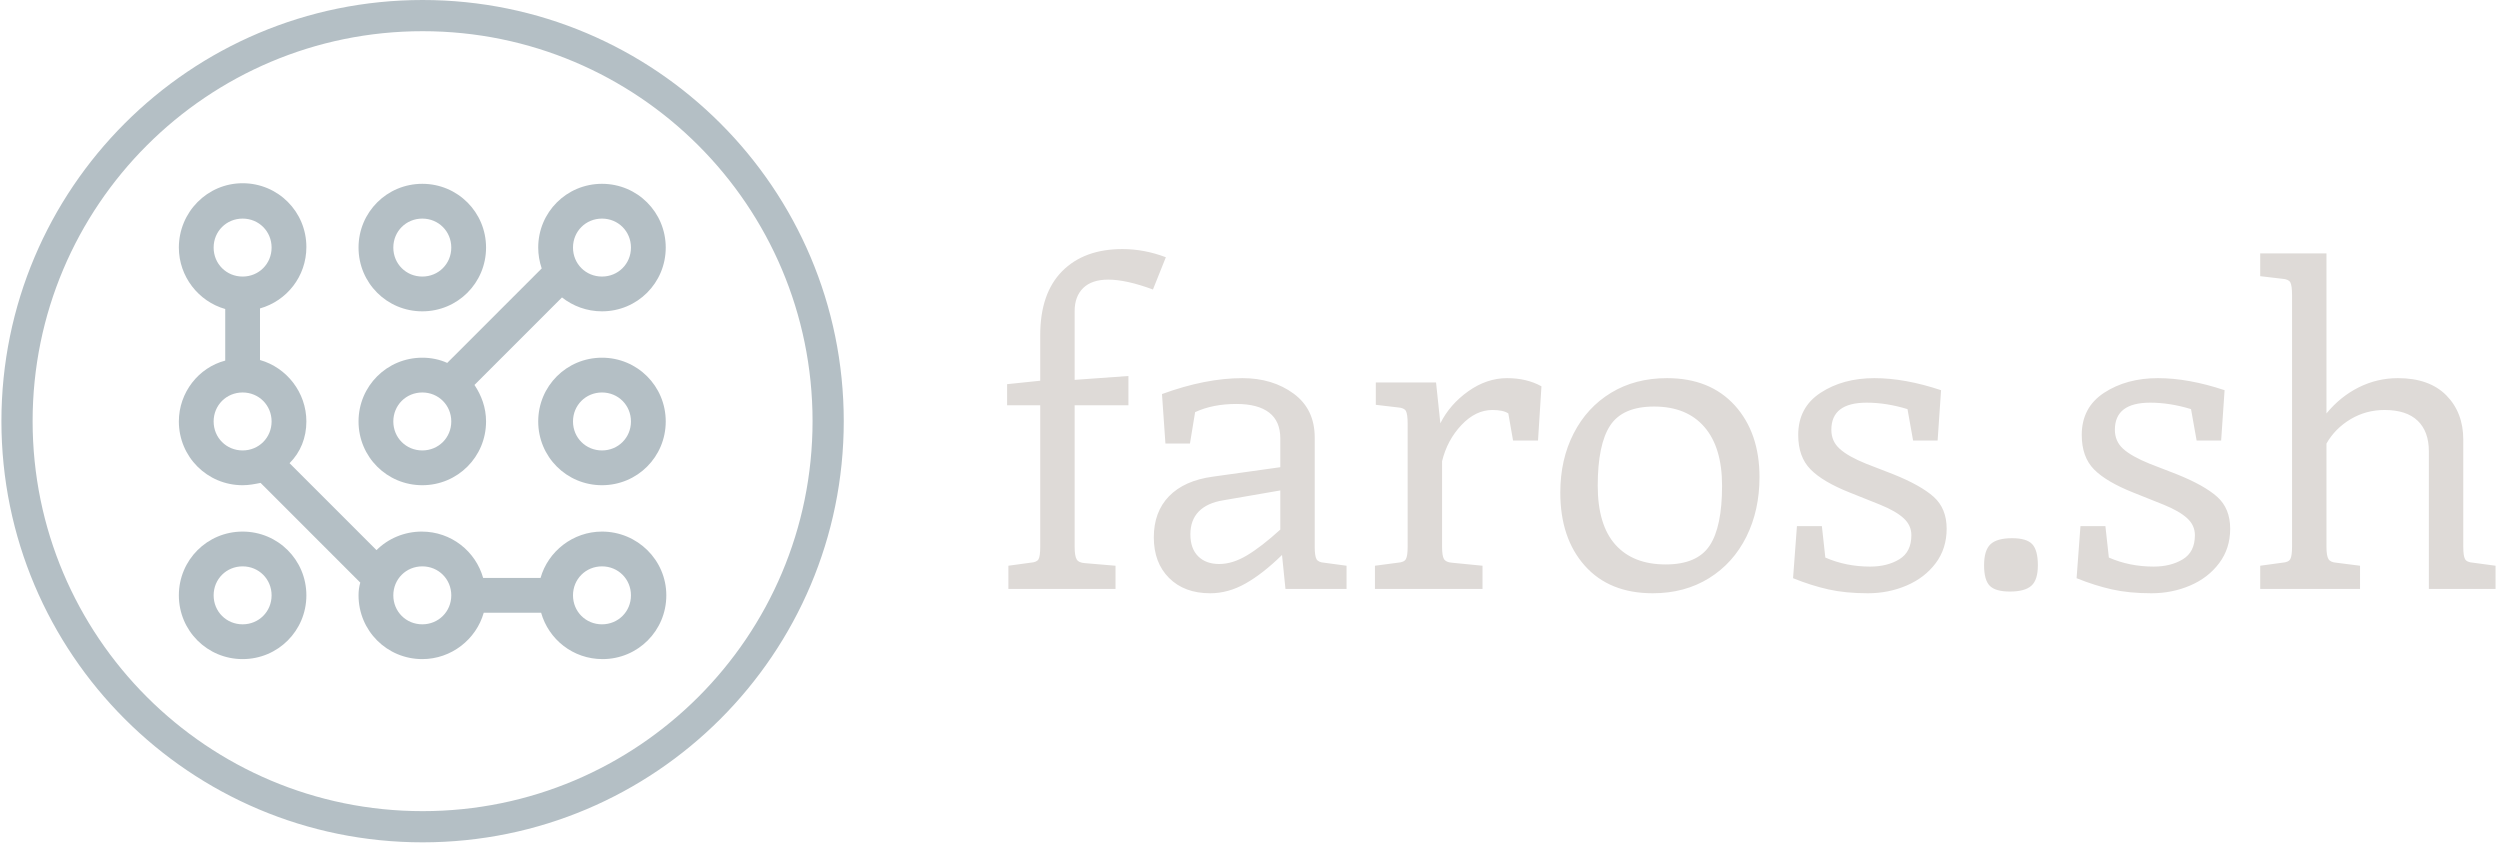
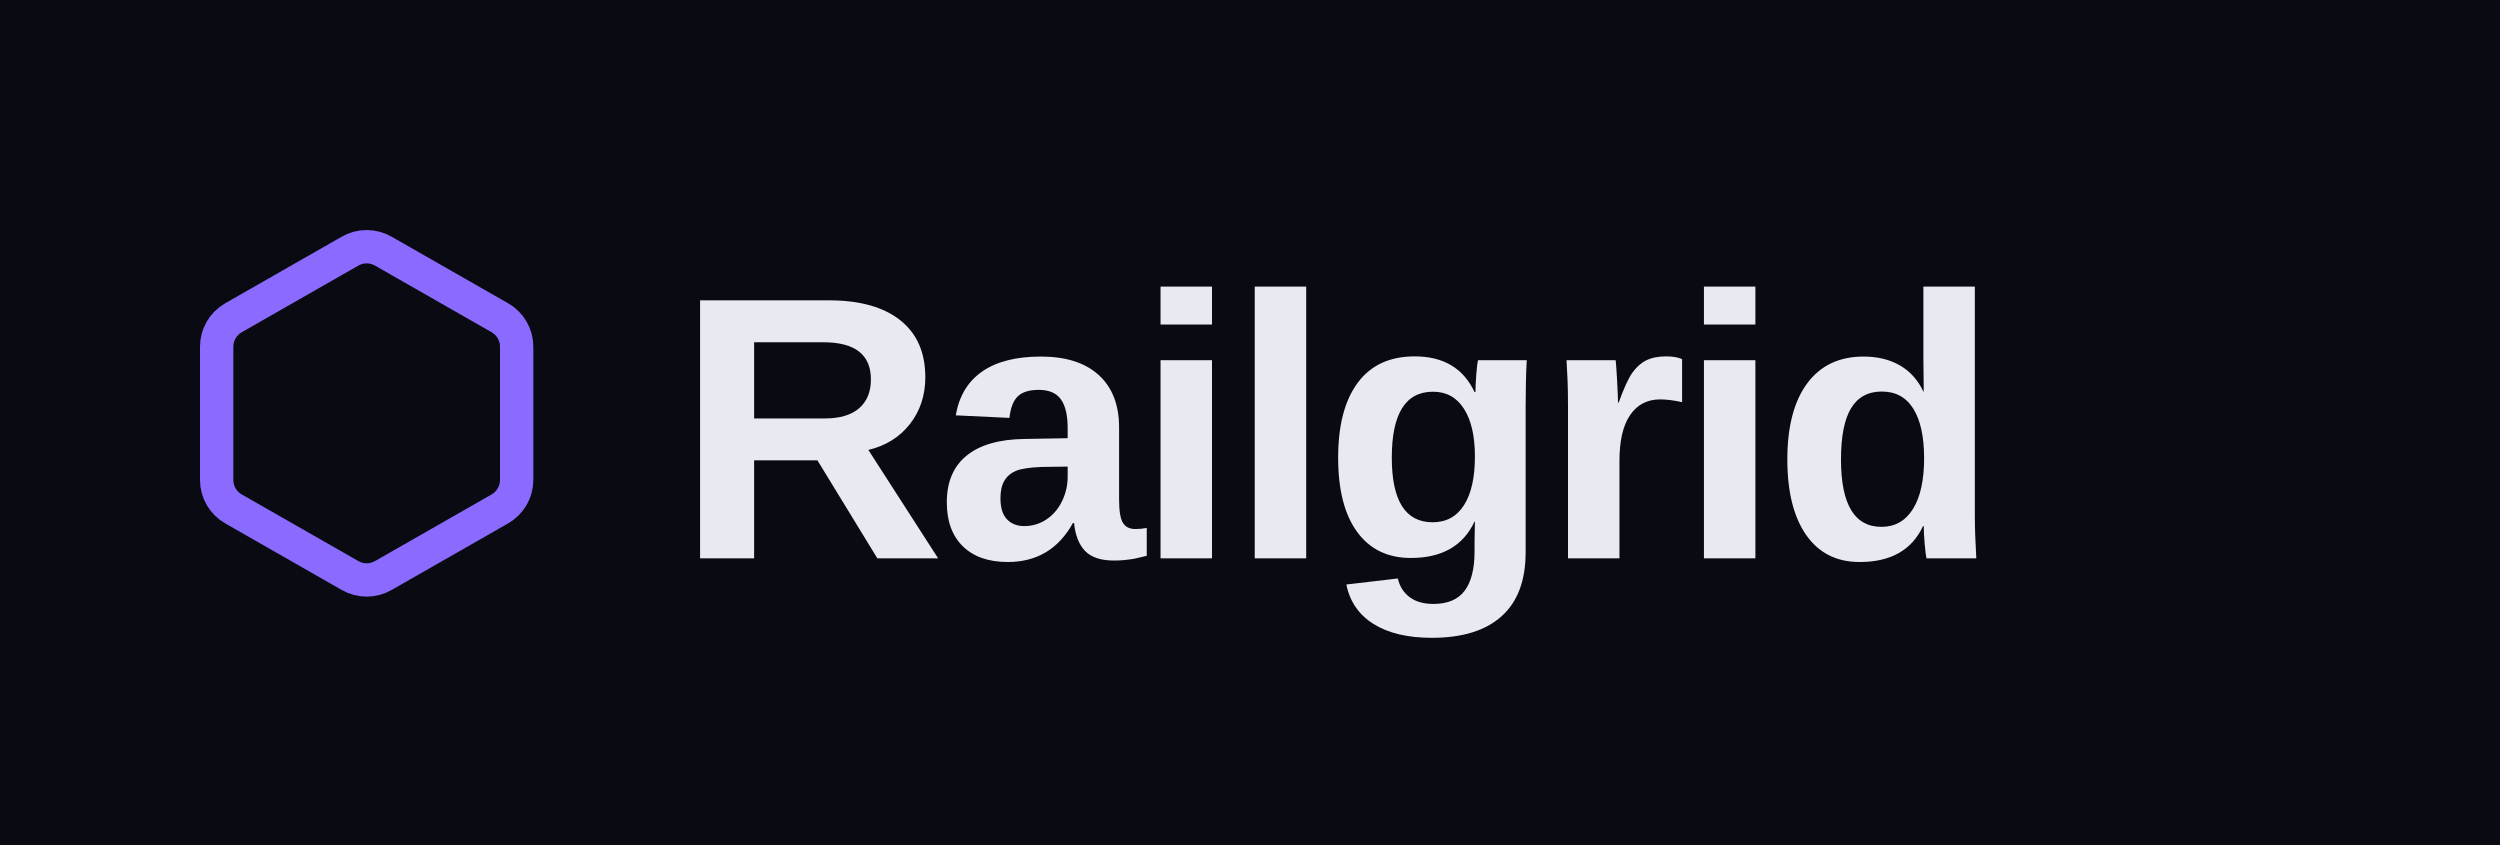
- <svg xmlns="http://www.w3.org/2000/svg" version="1.1" width="1500" height="507" viewBox="0 0 1500 507">
-   <g transform="matrix(1,0,0,1,-0.9090909,-0.7978226)">
-     <svg viewBox="0 0 396 134" data-background-color="#575c5f" preserveAspectRatio="xMidYMid meet" height="507" width="1500">
-       <g id="tight-bounds" transform="matrix(1,0,0,1,0.24,0.2108644)">
-         <svg viewBox="0 0 395.52 133.578" height="133.578" width="395.52">
-           <g>
-             <svg viewBox="0 0 662.755 223.831" height="133.578" width="395.52">
-               <g transform="matrix(1,0,0,1,267.2348,65.95143)">
-                 <svg viewBox="0 0 395.52 91.928" height="91.928" width="395.52">
-                   <g id="textblocktransform">
-                     <svg viewBox="0 0 395.52 91.928" height="91.928" width="395.52" id="textblock">
-                       <g>
-                         <svg viewBox="0 0 395.52 91.928" height="91.928" width="395.52">
-                           <g transform="matrix(1,0,0,1,0,0)">
-                             <svg width="395.52" viewBox="1.8 -39.5 172.98 40" height="91.928" data-palette-color="#dedad7">
-                               <g class="wordmark-text-0" data-fill-palette-color="primary" id="text-0">
-                                 <path d="M13.55-35.95Q11.65-35.95 10.65-34.98 9.65-34 9.65-32.3L9.65-32.3 9.65-24.3 15.9-24.75 15.9-21.35 9.65-21.35 9.65-4.9Q9.65-3.85 9.88-3.45 10.1-3.05 10.85-3L10.85-3 14.4-2.7 14.4 0 1.95 0 1.95-2.7 4.5-3.05Q5.25-3.1 5.45-3.45 5.65-3.8 5.65-4.9L5.65-4.9 5.65-21.35 1.8-21.35 1.8-23.8 5.65-24.2 5.65-29.5Q5.65-34.35 8.2-36.93 10.75-39.5 15.2-39.5L15.2-39.5Q17.75-39.5 20.25-38.55L20.25-38.55 18.75-34.8Q15.65-35.95 13.55-35.95L13.55-35.95ZM38.65-3.05L41.25-2.7 41.25 0 34.15 0 33.75-3.95Q31.5-1.75 29.5-0.63 27.5 0.5 25.4 0.5L25.4 0.5Q22.4 0.5 20.62-1.28 18.85-3.05 18.85-6L18.85-6Q18.85-8.95 20.62-10.78 22.4-12.6 25.7-13.05L25.7-13.05 33.55-14.15 33.55-17.5Q33.55-19.5 32.25-20.5 30.95-21.5 28.45-21.5L28.45-21.5Q25.7-21.5 23.65-20.55L23.65-20.55 23.05-16.9 20.2-16.9 19.8-22.65Q24.85-24.5 29.15-24.5L29.15-24.5Q32.65-24.5 35.1-22.7 37.55-20.9 37.55-17.6L37.55-17.6 37.55-4.9Q37.55-3.85 37.75-3.48 37.95-3.1 38.65-3.05L38.65-3.05ZM23.1-6.35Q23.1-4.7 24-3.8 24.9-2.9 26.45-2.9L26.45-2.9Q28-2.9 29.67-3.9 31.35-4.9 33.55-6.9L33.55-6.9 33.55-11.45 26.9-10.3Q25.05-10 24.07-9 23.1-8 23.1-6.35L23.1-6.35ZM59.9-24.5Q62.2-24.5 63.9-23.55L63.9-23.55 63.5-17.25 60.6-17.25 60.05-20.4Q59.45-20.8 58.2-20.8L58.2-20.8Q56.25-20.8 54.6-19.05 52.95-17.3 52.35-14.85L52.35-14.85 52.35-4.9Q52.35-3.85 52.57-3.48 52.8-3.1 53.5-3.05L53.5-3.05 57.05-2.7 57.05 0 44.55 0 44.55-2.7 47.2-3.05Q47.95-3.1 48.15-3.48 48.35-3.85 48.35-4.9L48.35-4.9 48.35-19.2Q48.35-20.3 48.15-20.68 47.95-21.05 47.2-21.1L47.2-21.1 44.65-21.4 44.65-24 51.65-24 52.15-19.25Q53.25-21.45 55.4-22.98 57.55-24.5 59.9-24.5L59.9-24.5ZM76.84 0.5Q71.79 0.5 68.94-2.7 66.09-5.9 66.09-11.2L66.09-11.2Q66.09-15.05 67.64-18.07 69.19-21.1 71.99-22.8 74.79-24.5 78.49-24.5L78.49-24.5Q83.49-24.5 86.37-21.33 89.24-18.15 89.24-13L89.24-13Q89.24-9.15 87.72-6.08 86.19-3 83.37-1.25 80.54 0.5 76.84 0.5L76.84 0.5ZM78.34-2.85Q81.99-2.85 83.44-5.03 84.89-7.2 84.89-12L84.89-12Q84.89-16.45 82.84-18.82 80.79-21.2 76.99-21.2L76.99-21.2Q73.34-21.2 71.89-19 70.44-16.8 70.44-12L70.44-12Q70.44-7.45 72.49-5.15 74.54-2.85 78.34-2.85L78.34-2.85ZM93.14-1.25L93.59-7.3 96.49-7.3 96.89-3.65Q99.29-2.6 102.09-2.6L102.09-2.6Q104.09-2.6 105.49-3.45 106.89-4.3 106.89-6.25L106.89-6.25Q106.89-7.4 105.99-8.22 105.09-9.05 103.24-9.8L103.24-9.8 99.74-11.2Q96.59-12.45 95.17-13.9 93.74-15.35 93.74-17.9L93.74-17.9Q93.74-21.1 96.34-22.8 98.94-24.5 102.59-24.5L102.59-24.5Q106.14-24.5 110.34-23.1L110.34-23.1 109.94-17.25 107.09-17.25 106.44-20.9Q103.99-21.65 101.69-21.65L101.69-21.65Q97.59-21.65 97.59-18.5L97.59-18.5Q97.59-17.15 98.57-16.28 99.54-15.4 101.64-14.55L101.64-14.55 104.74-13.35Q107.99-12.05 109.49-10.7 110.99-9.35 110.99-7L110.99-7Q110.99-4.7 109.72-3 108.44-1.3 106.34-0.4 104.24 0.5 101.84 0.5L101.84 0.5Q99.24 0.5 97.24 0.05 95.24-0.4 93.14-1.25L93.14-1.25ZM118.34 0.3Q116.64 0.3 115.99-0.38 115.34-1.05 115.34-2.75L115.34-2.75Q115.34-4.5 116.09-5.2 116.84-5.9 118.59-5.9L118.59-5.9Q120.29-5.9 120.94-5.2 121.59-4.5 121.59-2.75L121.59-2.75Q121.59-1.05 120.84-0.38 120.09 0.3 118.34 0.3L118.34 0.3ZM126.09-1.25L126.54-7.3 129.44-7.3 129.84-3.65Q132.24-2.6 135.04-2.6L135.04-2.6Q137.04-2.6 138.44-3.45 139.84-4.3 139.84-6.25L139.84-6.25Q139.84-7.4 138.94-8.22 138.04-9.05 136.19-9.8L136.19-9.8 132.69-11.2Q129.54-12.45 128.11-13.9 126.69-15.35 126.69-17.9L126.69-17.9Q126.69-21.1 129.29-22.8 131.89-24.5 135.54-24.5L135.54-24.5Q139.09-24.5 143.29-23.1L143.29-23.1 142.89-17.25 140.04-17.25 139.39-20.9Q136.94-21.65 134.64-21.65L134.64-21.65Q130.54-21.65 130.54-18.5L130.54-18.5Q130.54-17.15 131.51-16.28 132.49-15.4 134.59-14.55L134.59-14.55 137.69-13.35Q140.94-12.05 142.44-10.7 143.94-9.35 143.94-7L143.94-7Q143.94-4.7 142.66-3 141.39-1.3 139.29-0.4 137.19 0.5 134.79 0.5L134.79 0.5Q132.19 0.5 130.19 0.05 128.19-0.4 126.09-1.25L126.09-1.25ZM172.18-3.05L174.78-2.7 174.78 0 167.03 0 167.03-16Q167.03-18.3 165.73-19.55 164.43-20.8 161.88-20.8L161.88-20.8Q159.73-20.8 157.93-19.73 156.13-18.65 155.13-16.9L155.13-16.9 155.13-4.9Q155.13-3.85 155.36-3.48 155.58-3.1 156.28-3.05L156.28-3.05 159.03-2.7 159.03 0 147.43 0 147.43-2.7 149.98-3.05Q150.73-3.1 150.93-3.48 151.13-3.85 151.13-4.9L151.13-4.9 151.13-34.15Q151.13-35.25 150.93-35.63 150.73-36 149.98-36.05L149.98-36.05 147.43-36.35 147.43-39 155.13-39 155.13-20.4Q156.73-22.35 158.88-23.43 161.03-24.5 163.43-24.5L163.43-24.5Q167.08-24.5 169.06-22.5 171.03-20.5 171.03-17.35L171.03-17.35 171.03-4.9Q171.03-3.85 171.23-3.48 171.43-3.1 172.18-3.05L172.18-3.05Z" fill="#dedad7" data-fill-palette-color="primary" />
-                               </g>
-                             </svg>
-                           </g>
-                         </svg>
-                       </g>
-                     </svg>
-                   </g>
-                 </svg>
-               </g>
-               <g>
-                 <svg viewBox="0 0 223.831 223.831" height="223.831" width="223.831">
-                   <g>
-                     <svg />
-                   </g>
-                   <g id="icon-0">
-                     <svg viewBox="0 0 223.831 223.831" height="223.831" width="223.831">
-                       <g>
-                         <path d="M0 111.915c0-61.809 50.106-111.915 111.915-111.915 61.809 0 111.915 50.106 111.916 111.915 0 61.809-50.106 111.915-111.916 111.916-61.809 0-111.915-50.106-111.915-111.916zM111.915 215.541c57.231 0 103.625-46.395 103.626-103.626 0-57.231-46.395-103.625-103.626-103.625-57.231 0-103.625 46.395-103.625 103.625 0 57.231 46.395 103.625 103.625 103.626z" data-fill-palette-color="accent" fill="#b4bfc5" stroke="transparent" />
-                       </g>
-                       <g transform="matrix(1,0,0,1,47.15017,48.69036)">
-                         <svg viewBox="0 0 129.53 126.45" height="126.45" width="129.53">
-                           <g>
-                             <svg version="1.1" x="0" y="0" viewBox="8 8.9 84.1 82.1" style="enable-background:new 0 0 100 100;" xml:space="preserve" height="126.45" width="129.53" class="icon-dxe-0" data-fill-palette-color="accent" id="dxe-0">
-                               <g fill="#b4bfc5" data-fill-palette-color="accent">
-                                 <path d="M81 9C74.9 9 70 13.9 70 20 70 21.2 70.2 22.4 70.6 23.6L54.3 39.9C53 39.3 51.5 39 50 39 43.9 39 39 43.9 39 50S43.9 61 50 61 61 56.1 61 50C61 47.6 60.2 45.5 59 43.7L74.1 28.6C76 30.1 78.4 31 81 31 87.1 31 92 26.1 92 20S87.1 9 81 9M50 55C47.2 55 45 52.8 45 50S47.2 45 50 45 55 47.2 55 50 52.8 55 50 55M81 25C78.2 25 76 22.8 76 20S78.2 15 81 15 86 17.2 86 20 83.8 25 81 25" fill="#b4bfc5" data-fill-palette-color="accent" />
-                                 <path d="M50 31C56.1 31 61 26.1 61 20S56.1 9 50 9 39 13.9 39 20 43.9 31 50 31M50 15C52.8 15 55 17.2 55 20S52.8 25 50 25 45 22.8 45 20 47.2 15 50 15" fill="#b4bfc5" data-fill-palette-color="accent" />
-                                 <path d="M81 39C74.9 39 70 43.9 70 50S74.9 61 81 61 92 56.1 92 50 87.1 39 81 39M81 55C78.2 55 76 52.8 76 50S78.2 45 81 45 86 47.2 86 50 83.8 55 81 55" fill="#b4bfc5" data-fill-palette-color="accent" />
-                                 <path d="M19 91C25.1 91 30 86.1 30 80S25.1 69 19 69 8 73.9 8 80 12.9 91 19 91M19 75C21.8 75 24 77.2 24 80S21.8 85 19 85 14 82.8 14 80 16.2 75 19 75" fill="#b4bfc5" data-fill-palette-color="accent" />
-                                 <path d="M81 69C76 69 71.7 72.4 70.4 77H60.5C59.2 72.4 55 69 49.9 69 46.9 69 44.1 70.2 42.1 72.2L27.1 57.2C29 55.3 30 52.8 30 50 30 45 26.6 40.7 22 39.4V30.5C26.6 29.2 30 25 30 19.9 30 13.8 25.1 8.9 19 8.9S8 13.9 8 20C8 25 11.4 29.3 16 30.6V39.5C11.4 40.7 8 45 8 50 8 56.1 12.9 61 19 61 20.1 61 21.1 60.8 22.1 60.6L39.3 77.8C39.1 78.5 39 79.2 39 80 39 86.1 43.9 91 50 91 55 91 59.3 87.6 60.6 83H70.5C71.8 87.6 76 91 81.1 91 87.2 91 92.1 86.1 92.1 80S87.1 69 81 69M14 20C14 17.2 16.2 15 19 15S24 17.2 24 20 21.8 25 19 25 14 22.8 14 20M14 50C14 47.2 16.2 45 19 45S24 47.2 24 50 21.8 55 19 55 14 52.8 14 50M50 85C47.2 85 45 82.8 45 80S47.2 75 50 75 55 77.2 55 80 52.8 85 50 85M81 85C78.2 85 76 82.8 76 80S78.2 75 81 75 86 77.2 86 80 83.8 85 81 85" fill="#b4bfc5" data-fill-palette-color="accent" />
-                               </g>
-                             </svg>
-                           </g>
-                         </svg>
-                       </g>
-                     </svg>
-                   </g>
-                 </svg>
-               </g>
-             </svg>
-           </g>
-           <defs />
-         </svg>
-         <rect width="395.52" height="133.578" fill="none" stroke="none" visibility="hidden" />
-       </g>
-     </svg>
+ <svg xmlns="http://www.w3.org/2000/svg" width="1500" height="507" viewBox="0 0 1500 507" role="img" aria-labelledby="title">
+   <rect width="1500" height="507" fill="#0a0b12" />
+   <g transform="translate(100 128) scale(10)" fill="none" stroke="#8b6bff" stroke-width="2" stroke-linecap="round" stroke-linejoin="round">
+     <path d="M21 16V8a2 2 0 0 0-1-1.73l-7-4a2 2 0 0 0-2 0l-7 4A2 2 0 0 0 3 8v8a2 2 0 0 0 1 1.73l7 4a2 2 0 0 0 2 0l7-4A2 2 0 0 0 21 16z" />
  </g>
+   <text x="405" y="335" fill="#e9e9f2" font-family="Arial, sans-serif" font-size="225" font-weight="700" letter-spacing="-6">Railgrid</text>
</svg>
